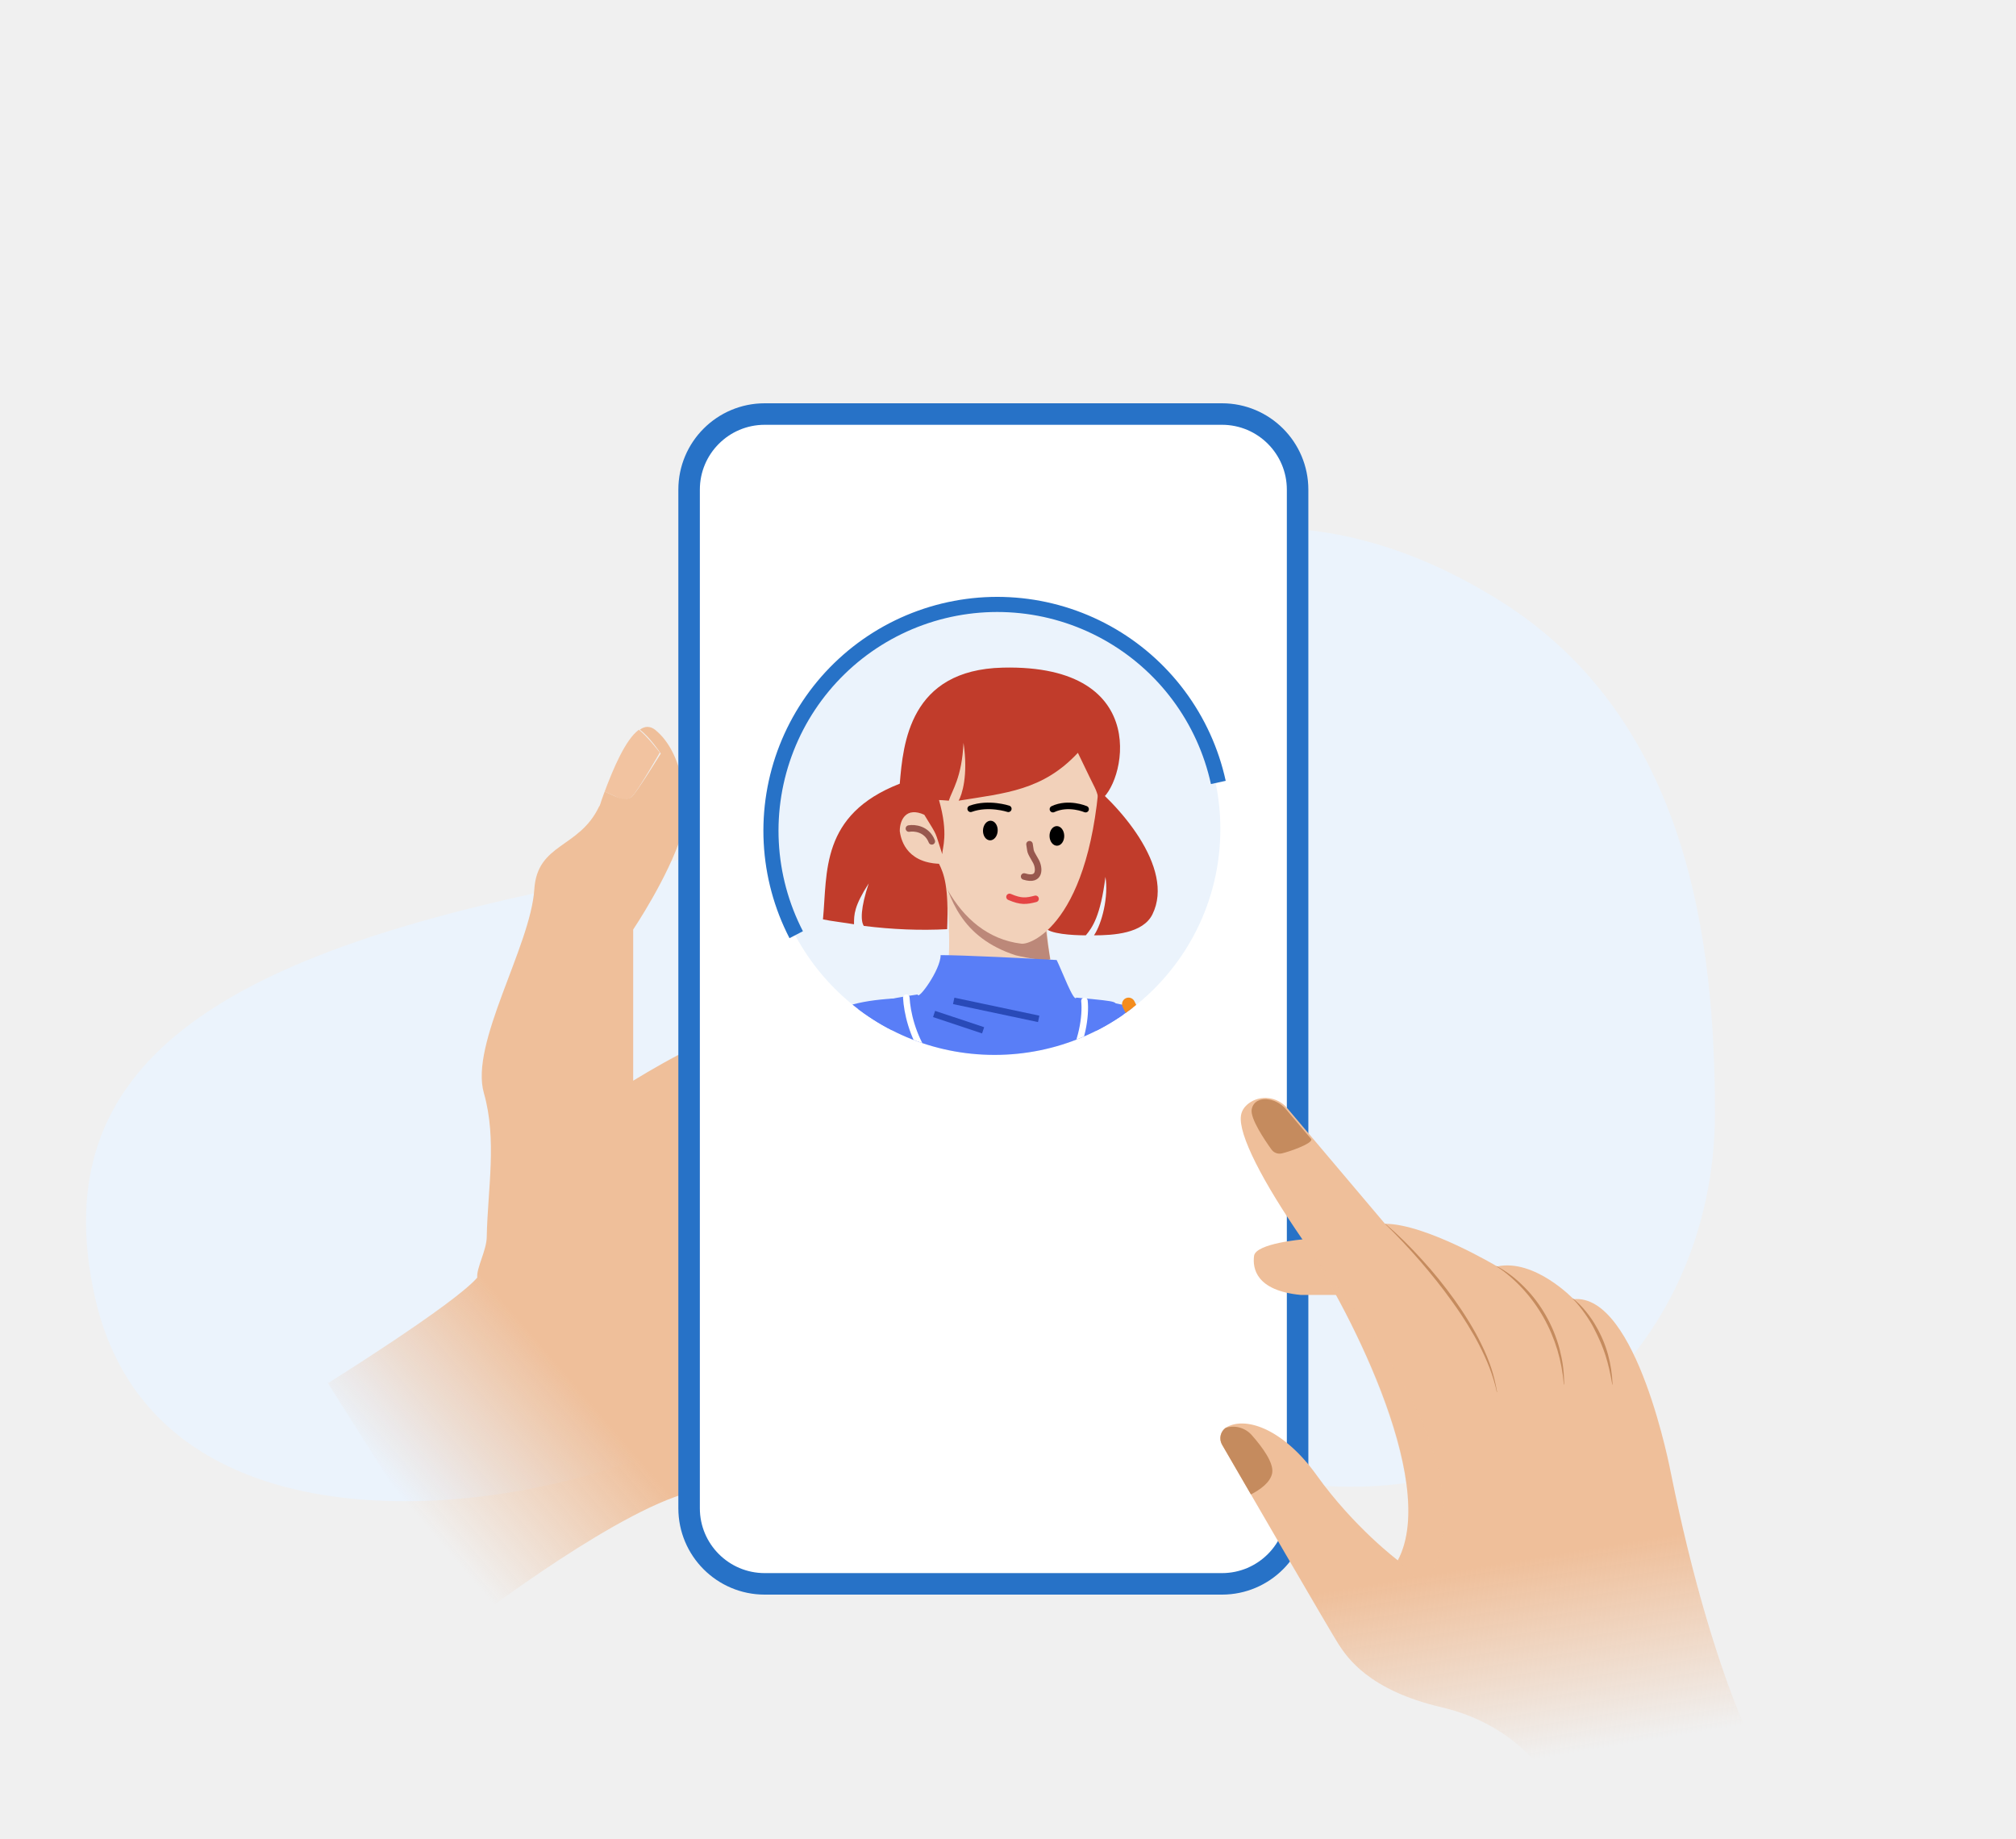
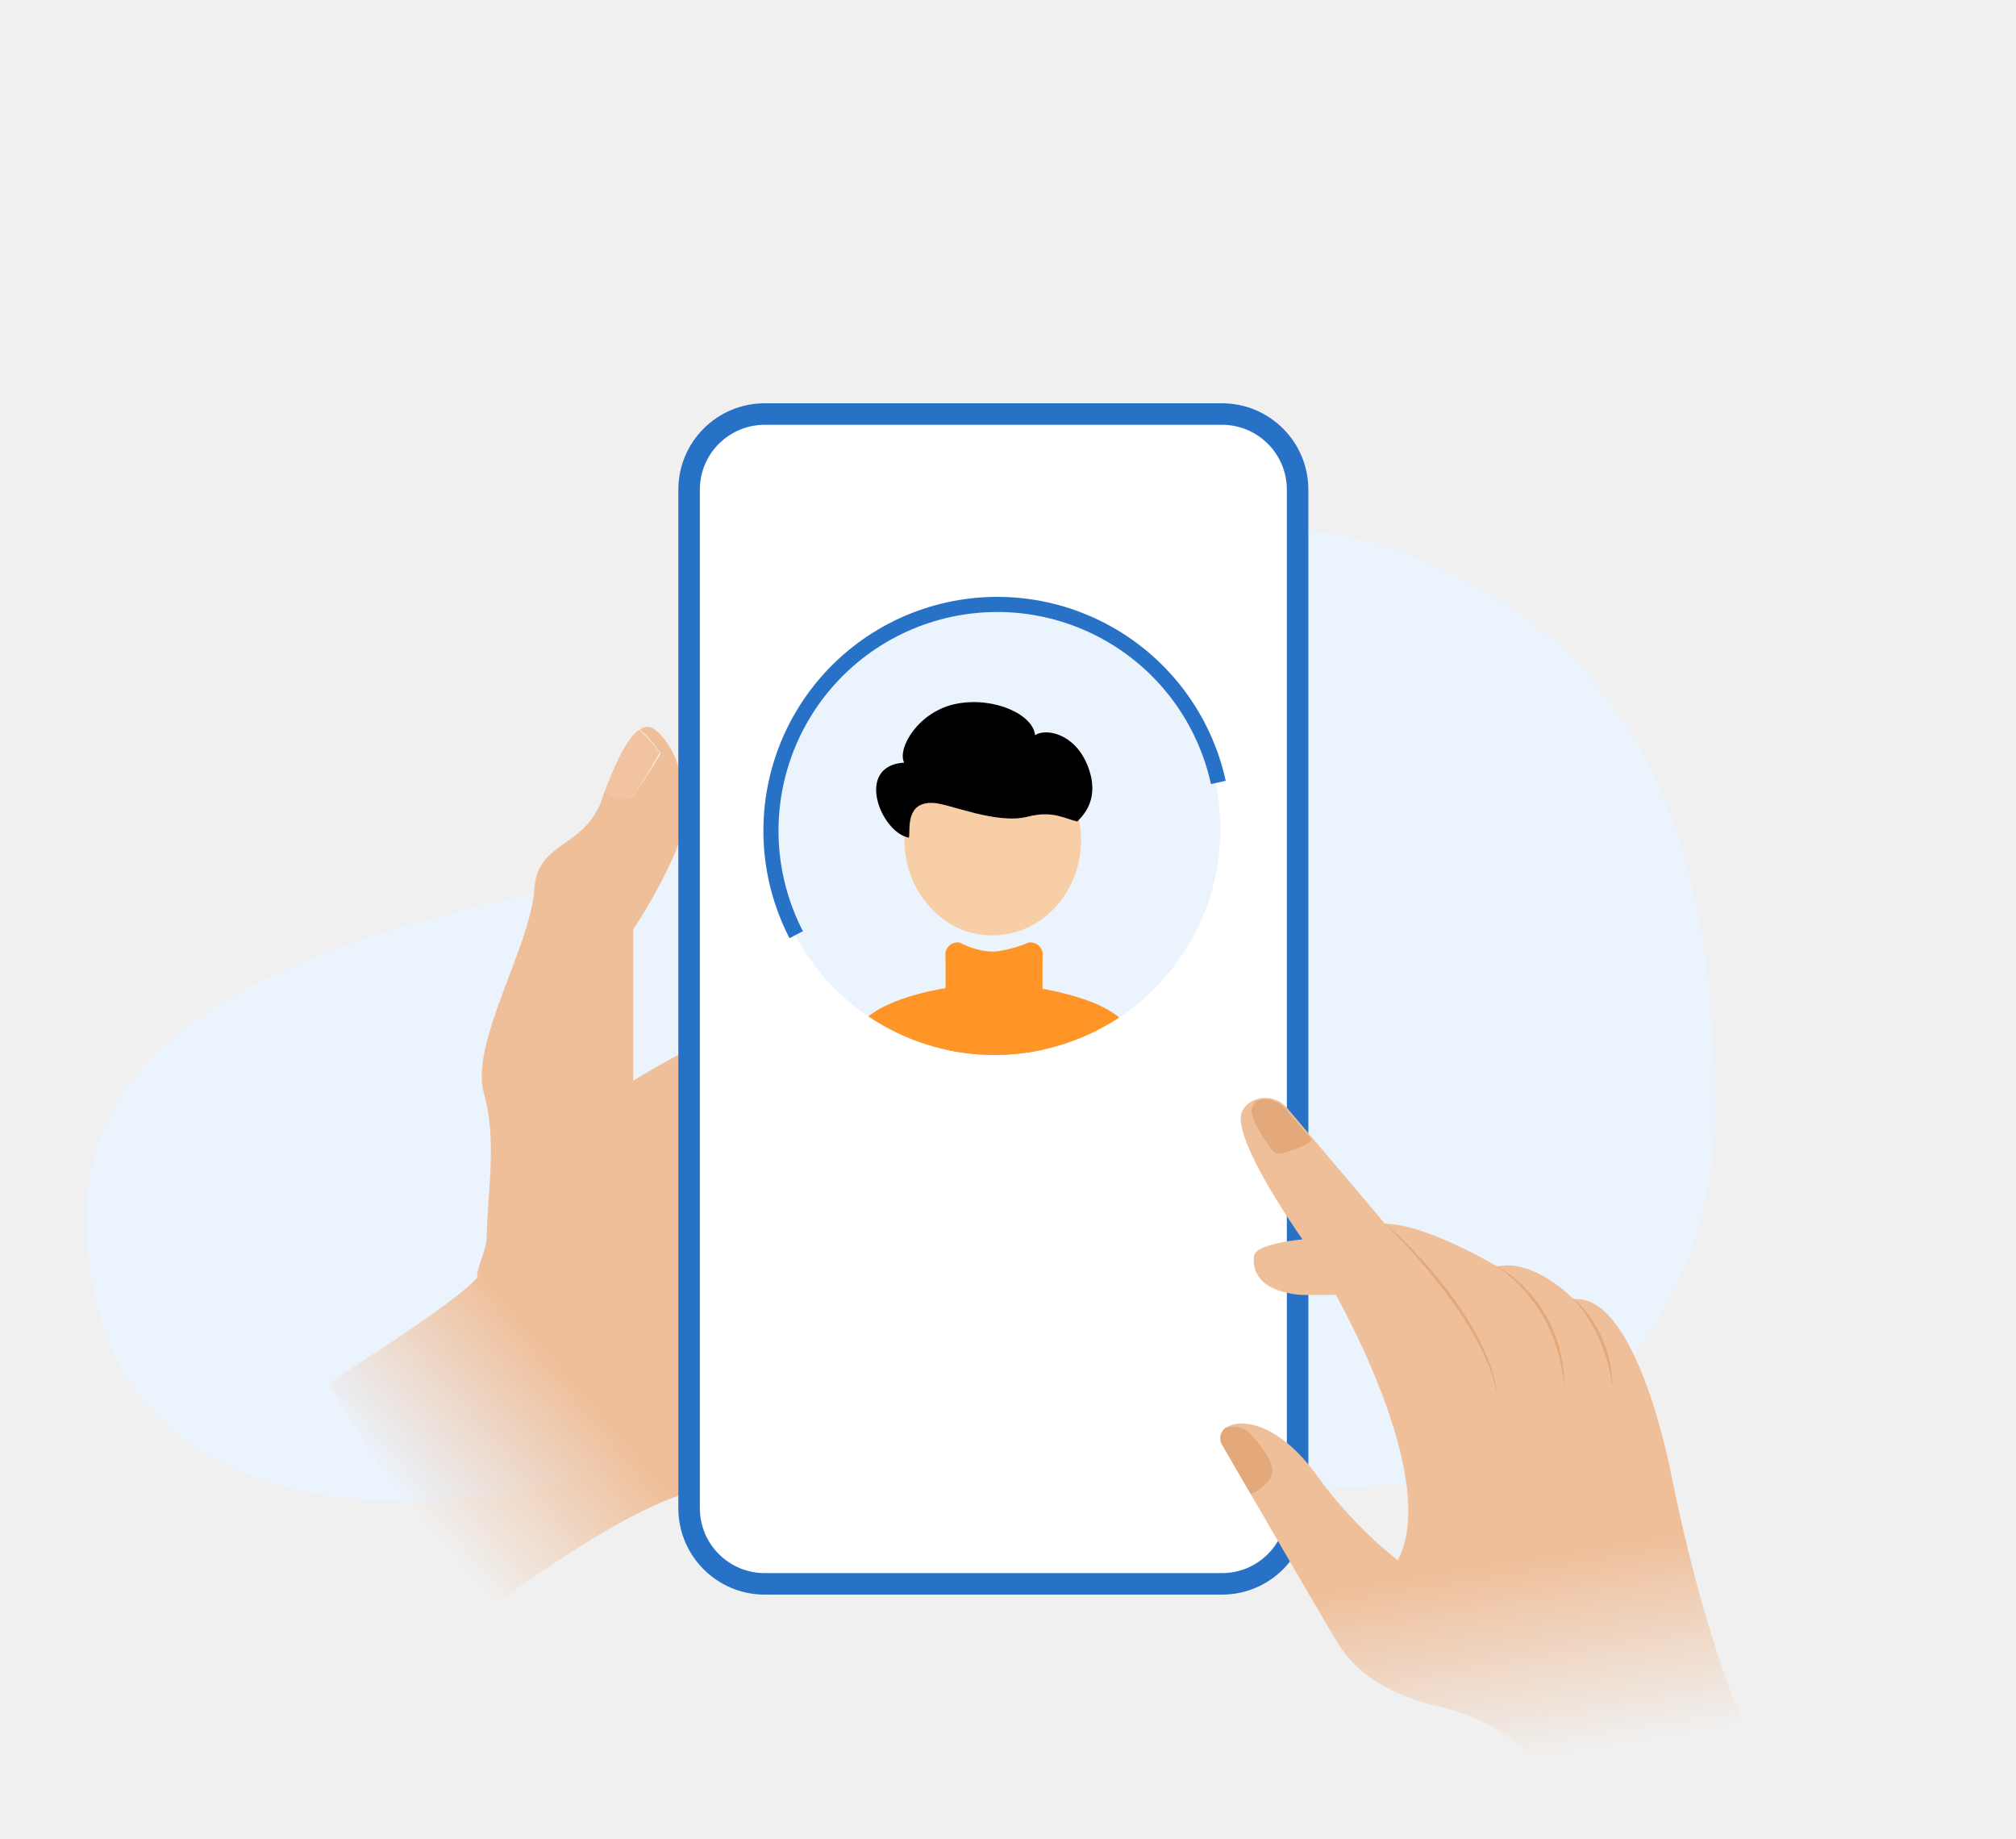
<svg xmlns="http://www.w3.org/2000/svg" width="375" height="342" viewBox="0 0 375 342" fill="none">
  <path d="M105.937 164.754C157.502 154.269 165.618 140.924 191.878 115.903C210.976 97.705 243.011 89.195 279.013 111.732C314.225 133.775 319 175.477 319 207.051C319 250.687 282.594 286.881 230.074 273.775C169.456 258.648 142.939 264.243 111.308 273.775C79.677 283.307 27.157 284.499 17.608 241.009C8.059 197.52 41.481 177.86 105.937 164.754Z" fill="#EBF3FC" style="fill:#EBF3FC;fill:color(display-p3 0.922 0.953 0.988);fill-opacity:1;" />
-   <g clip-path="url(#clip0_3814_9523)">
+   <g clip-path="url(#clip0_5669_7561)">
    <path d="M140.069 210.358C140.069 210.712 140.246 211.066 140.246 211.42C140.069 211.066 140.069 210.535 140.069 210.358Z" fill="#EFBF9A" style="fill:#EFBF9A;fill:color(display-p3 0.938 0.747 0.606);fill-opacity:1;" />
-     <path d="M140.069 210.359C139.892 209.121 139.892 209.651 140.069 210.359V210.359Z" fill="#EFBF9A" style="fill:#EFBF9A;fill:color(display-p3 0.938 0.747 0.606);fill-opacity:1;" />
-     <path d="M117.604 148.094C118.666 147.032 122.734 139.957 122.734 139.957C122.734 139.957 120.435 136.95 118.843 135.712C116.366 137.481 114.067 142.964 112.475 147.209L114.42 148.094C114.42 148.094 116.366 149.332 117.604 148.094Z" fill="#F2C3A0" style="fill:#F2C3A0;fill:color(display-p3 0.949 0.765 0.627);fill-opacity:1;" />
-     <path d="M135.647 262.717C130.694 262.717 126.802 258.118 126.802 252.458V195.854C122.026 198.33 117.781 200.983 117.781 200.983V172.858C117.781 172.858 124.326 163.129 126.802 155.169V144.91C126.095 141.372 124.503 137.834 121.849 135.712C120.965 135.004 119.904 135.004 119.019 135.712C120.788 136.95 122.911 140.134 122.911 140.134C122.911 140.134 118.665 147.033 117.604 148.094C116.543 149.155 114.42 148.094 114.42 148.094L112.474 147.21C111.413 150.04 111.767 149.509 111.413 150.04C107.698 157.823 99.915 156.761 99.385 165.429C98.677 176.042 87.356 194.085 90.01 203.283C92.486 211.95 90.717 221.149 90.54 229.993C90.54 232.469 88.594 235.83 88.771 237.599C84.526 242.552 61 257.234 61 257.234L88.594 300.925C88.594 300.925 116.366 279.699 129.632 277.222C149.798 273.154 154.751 267.139 159.88 262.717H135.647Z" fill="url(#paint0_linear_3814_9523)" style="" />
+     <path d="M140.069 210.358C139.892 209.12 139.892 209.651 140.069 210.358V210.358Z" fill="#EFBF9A" style="fill:#EFBF9A;fill:color(display-p3 0.938 0.747 0.606);fill-opacity:1;" />
+     <path d="M117.604 148.094C118.666 147.033 122.734 139.957 122.734 139.957C122.734 139.957 120.435 136.95 118.843 135.712C116.366 137.481 114.067 142.964 112.475 147.21L114.42 148.094C114.42 148.094 116.366 149.332 117.604 148.094Z" fill="#F2C3A0" style="fill:#F2C3A0;fill:color(display-p3 0.949 0.765 0.627);fill-opacity:1;" />
+     <path d="M135.647 262.717C130.694 262.717 126.802 258.118 126.802 252.458V195.854C122.026 198.33 117.781 200.983 117.781 200.983V172.858C117.781 172.858 124.326 163.129 126.802 155.169V144.91C126.095 141.372 124.503 137.834 121.849 135.712C120.965 135.004 119.904 135.004 119.019 135.712C120.788 136.95 122.911 140.134 122.911 140.134C122.911 140.134 118.665 147.033 117.604 148.094C116.543 149.155 114.42 148.094 114.42 148.094L112.474 147.21C111.413 150.04 111.767 149.509 111.413 150.04C107.698 157.823 99.915 156.761 99.385 165.429C98.677 176.042 87.356 194.085 90.01 203.283C92.486 211.95 90.717 221.149 90.54 229.993C90.54 232.469 88.594 235.83 88.771 237.599C84.526 242.552 61 257.234 61 257.234L88.594 300.925C88.594 300.925 116.366 279.699 129.632 277.222C149.798 273.154 154.751 267.139 159.88 262.717H135.647Z" fill="url(#paint0_linear_5669_7561)" style="" />
  </g>
  <rect x="128.181" y="77" width="113.188" height="217.551" rx="14.065" fill="white" style="fill:white;fill-opacity:1;" />
  <rect x="128.181" y="77" width="113.188" height="217.551" rx="14.065" stroke="#2772C7" style="stroke:#2772C7;stroke:color(display-p3 0.153 0.447 0.78);stroke-opacity:1;" stroke-width="4" />
  <circle cx="184.87" cy="271.5" r="9.5" transform="rotate(90 184.87 271.5)" fill="white" style="fill:white;fill-opacity:1;" />
-   <g clip-path="url(#clip1_3814_9523)">
+   <g clip-path="url(#clip1_5669_7561)">
    <rect x="143" y="112.181" width="84" height="84" rx="42" fill="#EBF3FC" style="fill:#EBF3FC;fill:color(display-p3 0.922 0.953 0.988);fill-opacity:1;" />
-     <path d="M174.664 185.872C178.92 178.576 174.664 157.6 174.664 157.6L194.546 160.12C194.546 166.303 193.816 181.008 198.68 186.784C198.68 193.776 192.809 195.6 188.04 195.6C180.649 195.6 174.664 191.648 174.664 185.872Z" fill="#F2D1BA" style="fill:#F2D1BA;fill:color(display-p3 0.949 0.82 0.729);fill-opacity:1;" />
-     <g style="mix-blend-mode:multiply" opacity="0.6">
-       <path d="M174.999 161.357L174.968 161.248C174.968 161.248 189.636 169.676 194.5 171.5C194.5 173.324 195.336 178.272 195.336 178.272C195.505 178.932 191.08 178.184 188.952 177.664C178.683 174.342 176.572 166.902 174.999 161.357Z" fill="#A06B6B" style="fill:#A06B6B;fill:color(display-p3 0.629 0.419 0.419);fill-opacity:1;" />
-     </g>
-     <path d="M214.368 170.039C218.65 161.343 207.984 149.319 201.078 144.224C201.078 160.392 198.936 167.024 194.376 172.496C195.182 173.685 199.49 173.945 201.976 173.945C203.192 172.496 204.712 170.368 205.624 163.072C206.232 166.72 204.992 171.737 203.496 173.945C207.121 173.945 212.612 173.605 214.368 170.039Z" fill="#C13C2B" style="fill:#C13C2B;fill:color(display-p3 0.757 0.235 0.169);fill-opacity:1;" />
-     <path d="M190 175.5C192 175.74 204 171 204.782 138.954C201.414 122.829 170.977 136.354 171.509 147.922C172.04 159.489 177.5 174 190 175.5Z" fill="#F2D1BA" style="fill:#F2D1BA;fill:color(display-p3 0.949 0.82 0.729);fill-opacity:1;" />
-     <path d="M175.758 160.684L173.909 152.279C168.194 148.871 166.513 152.96 167.521 156.368C168.53 159.776 173.461 160.968 175.758 160.684Z" fill="#F2D1BA" style="fill:#F2D1BA;fill:color(display-p3 0.949 0.82 0.729);fill-opacity:1;" />
-     <g style="mix-blend-mode:multiply">
-       <path d="M169.07 154.087C170.101 153.903 172.397 154.123 173.326 156.469" stroke="#A06B6B" style="stroke:#A06B6B;stroke:color(display-p3 0.629 0.419 0.419);stroke-opacity:1;" stroke-width="1.216" stroke-linecap="round" />
-     </g>
-     <path d="M175.272 158.85C175.272 157.665 176.488 155.168 174.664 148.784C175.028 148.784 175.75 148.838 176.488 148.904C177.096 146.96 178.92 144.633 179.224 138.144C180.136 144.224 178.92 147.872 178.312 148.904C187 147.5 194 147 200.5 140C204.476 148.376 203.5 145.744 204.5 148.904C209.052 146.534 215.013 123.483 186.52 124.16C169.192 124.572 167.986 138.297 167.368 145.744C152.542 151.52 153.922 162.297 153.08 170.976C154.345 171.269 157.686 171.669 158.856 171.888C158.856 170.064 158.856 168.544 161.592 164.288C160.072 168.848 160.072 171.28 160.68 172.192C166.003 172.855 171.192 173.068 176.184 172.8C176.51 164.848 175.576 162.464 174.664 160.64C168.28 160.336 167.537 155.745 167.368 154.56C167.368 152.432 168.584 150 171.928 151.52C174.626 155.921 173.755 154.288 175.272 158.85Z" fill="#C13C2B" style="fill:#C13C2B;fill:color(display-p3 0.757 0.235 0.169);fill-opacity:1;" />
-     <circle cx="0.608" cy="0.608" r="0.608" transform="matrix(-1 8.74228e-08 8.74228e-08 1 198.68 186.176)" fill="#FF0101" style="fill:#FF0101;fill:color(display-p3 1 0.004 0.004);fill-opacity:1;" />
-     <circle cx="0.608" cy="0.608" r="0.608" transform="matrix(-1 8.74228e-08 8.74228e-08 1 175.88 184.96)" fill="#FF0101" style="fill:#FF0101;fill:color(display-p3 1 0.004 0.004);fill-opacity:1;" />
-     <g style="mix-blend-mode:multiply">
-       <path d="M191.5 157C191.789 158.579 191.446 158.016 192.683 160.159C193.306 161.239 193.683 164 190.5 163" stroke="#A06B6B" style="stroke:#A06B6B;stroke:color(display-p3 0.629 0.419 0.419);stroke-opacity:1;" stroke-width="1.216" stroke-linecap="round" />
-     </g>
-     <path d="M192.627 167.158C190.85 167.616 189.909 167.711 187.781 166.799" stroke="#E44545" style="stroke:#E44545;stroke:color(display-p3 0.896 0.273 0.273);stroke-opacity:1;" stroke-width="1.216" stroke-linecap="round" />
-     <path d="M187.56 150.412C187.56 150.412 183.9 149.196 180.556 150.412" stroke="black" style="stroke:black;stroke-opacity:1;" stroke-width="1.216" stroke-linecap="round" />
-     <path d="M201.936 150.48C201.936 150.48 198.759 149.112 195.856 150.48" stroke="black" style="stroke:black;stroke-opacity:1;" stroke-width="1.216" stroke-linecap="round" />
-     <ellipse cx="1.368" cy="1.824" rx="1.368" ry="1.824" transform="matrix(-0.99879 -0.0491822 -0.0491822 0.99879 185.672 152.7)" fill="black" style="fill:black;fill-opacity:1;" />
-     <ellipse cx="1.368" cy="1.824" rx="1.368" ry="1.824" transform="matrix(-0.999877 0.0156609 0.0156609 0.999877 197.932 153.61)" fill="black" style="fill:black;fill-opacity:1;" />
-     <g clip-path="url(#clip2_3814_9523)">
-       <path d="M229.973 225.755C229.126 215.356 227.706 200.314 219.499 192.186C214.325 188.312 209.92 186.513 203.485 186.089C202.051 191.462 212.353 216.529 211.571 225.755C217.455 225.755 224.197 225.755 229.973 225.755Z" fill="#597EF7" style="fill:#597EF7;fill:color(display-p3 0.349 0.494 0.969);fill-opacity:1;" />
-       <path d="M214.718 273.383C205.976 249.976 216.008 236.296 217.832 221.096C219.845 204.325 213.606 202.533 208.408 187.048C206.279 186.333 209.703 186.357 200.2 185.527C199.76 186.516 197.464 180.36 196.552 178.536C191.08 178.211 179.043 177.624 174.968 177.624C174.968 180.38 170.711 186.152 170.712 184.94C164.632 185.832 162.111 186.443 157.64 188.568C155.949 201.87 156.452 208.519 157.032 219.88C158.552 229.912 162.668 247.189 161.511 267.304L160.984 273.383L214.718 273.383Z" fill="#597EF7" style="fill:#597EF7;fill:color(display-p3 0.349 0.494 0.969);fill-opacity:1;" />
-       <path d="M129.368 216.231C136.056 208.328 145.862 194.238 150.119 191.051C155.292 187.177 159.717 186.12 166.152 185.695C166.993 188.845 163.247 208.665 158.552 218.664C154.904 222.312 151.864 224.744 150.119 226.568C142.215 224.744 136.968 220.184 129.368 216.231Z" fill="#597EF7" style="fill:#597EF7;fill:color(display-p3 0.349 0.494 0.969);fill-opacity:1;" />
-       <mask id="mask0_3814_9523" style="mask-type:alpha" maskUnits="userSpaceOnUse" x="129" y="177" width="101" height="97">
-         <path d="M229.973 225.755C229.126 215.356 227.706 200.314 219.499 192.186C214.325 188.312 209.92 186.513 203.485 186.089C202.051 191.462 212.353 216.529 211.571 225.755C217.455 225.755 224.197 225.755 229.973 225.755Z" fill="#597EF7" style="fill:#597EF7;fill:color(display-p3 0.349 0.494 0.969);fill-opacity:1;" />
-         <path d="M214.718 273.383C205.976 249.976 216.008 236.296 217.832 221.096C219.845 204.325 213.606 202.533 208.408 187.048C206.279 186.333 209.703 186.357 200.2 185.527C199.76 186.516 197.464 180.36 196.552 178.536C191.08 178.211 179.043 177.624 174.968 177.624C174.968 180.38 170.711 186.152 170.712 184.94C164.632 185.832 162.111 186.443 157.64 188.568C155.949 201.87 156.452 208.519 157.032 219.88C159.464 234.168 162.668 247.189 161.511 267.304L160.984 273.383L214.718 273.383Z" fill="#597EF7" style="fill:#597EF7;fill:color(display-p3 0.349 0.494 0.969);fill-opacity:1;" />
-         <path d="M129.368 216.231C136.056 208.328 145.862 194.238 150.119 191.051C155.292 187.177 159.717 186.12 166.152 185.695C166.993 188.845 163.247 208.665 158.552 218.664C154.904 222.312 151.864 224.744 150.119 226.568C142.215 224.744 136.968 220.184 129.368 216.231Z" fill="#597EF7" style="fill:#597EF7;fill:color(display-p3 0.349 0.494 0.969);fill-opacity:1;" />
-       </mask>
-       <g mask="url(#mask0_3814_9523)">
-         <path d="M164.632 264.872C164.632 267.39 166.674 269.432 169.192 269.432C171.71 269.432 173.752 267.39 173.752 264.872C173.752 262.353 171.71 260.312 169.192 260.312C166.674 260.312 164.632 262.353 164.632 264.872Z" fill="#698CFE" style="fill:#698CFE;fill:color(display-p3 0.411 0.548 0.996);fill-opacity:1;" />
-         <path d="M176.184 248.456C176.184 251.981 179.042 254.84 182.568 254.84C186.094 254.84 188.952 251.981 188.952 248.456C188.952 244.93 186.094 242.072 182.568 242.072C179.042 242.072 176.184 244.93 176.184 248.456Z" fill="#698CFE" style="fill:#698CFE;fill:color(display-p3 0.411 0.548 0.996);fill-opacity:1;" />
-         <path d="M198.68 258.792C198.68 260.638 200.177 262.136 202.024 262.136C203.871 262.136 205.368 260.638 205.368 258.792C205.368 256.945 203.871 255.448 202.024 255.448C200.177 255.448 198.68 256.945 198.68 258.792Z" fill="#698CFE" style="fill:#698CFE;fill:color(display-p3 0.411 0.548 0.996);fill-opacity:1;" />
-         <path d="M199.288 211.064C199.288 213.75 201.466 215.928 204.152 215.928C206.838 215.928 209.016 213.75 209.016 211.064C209.016 208.377 206.838 206.2 204.152 206.2C201.466 206.2 199.288 208.377 199.288 211.064Z" fill="#698CFE" style="fill:#698CFE;fill:color(display-p3 0.411 0.548 0.996);fill-opacity:1;" />
-         <path d="M140.92 197.384C140.92 202.253 144.867 206.2 149.736 206.2C154.605 206.2 158.552 202.253 158.552 197.384C158.552 192.515 154.605 188.568 149.736 188.568C144.867 188.568 140.92 192.515 140.92 197.384Z" fill="#698CFE" style="fill:#698CFE;fill:color(display-p3 0.411 0.548 0.996);fill-opacity:1;" />
-         <path d="M139.704 224.744C139.704 229.613 143.651 233.56 148.52 233.56C153.389 233.56 157.336 229.613 157.336 224.744C157.336 219.875 153.389 215.928 148.52 215.928C143.651 215.928 139.704 219.875 139.704 224.744Z" fill="#698CFE" style="fill:#698CFE;fill:color(display-p3 0.411 0.548 0.996);fill-opacity:1;" />
-         <path d="M156.12 233.864C156.12 238.733 160.067 242.68 164.936 242.68C169.805 242.68 173.752 238.733 173.752 233.864C173.752 228.995 169.805 225.048 164.936 225.048C160.067 225.048 156.12 228.995 156.12 233.864Z" fill="#698CFE" style="fill:#698CFE;fill:color(display-p3 0.411 0.548 0.996);fill-opacity:1;" />
-         <path d="M204.76 237.208C204.76 240.23 207.21 242.68 210.232 242.68C213.254 242.68 215.704 240.23 215.704 237.208C215.704 234.186 213.254 231.736 210.232 231.736C207.21 231.736 204.76 234.186 204.76 237.208Z" fill="#698CFE" style="fill:#698CFE;fill:color(display-p3 0.411 0.548 0.996);fill-opacity:1;" />
-         <path d="M217.528 204.376C217.528 209.412 221.611 213.496 226.648 213.496C231.685 213.496 235.768 209.412 235.768 204.376C235.768 199.339 231.685 195.256 226.648 195.256C221.611 195.256 217.528 199.339 217.528 204.376Z" fill="#698CFE" style="fill:#698CFE;fill:color(display-p3 0.411 0.548 0.996);fill-opacity:1;" />
-       </g>
-       <path d="M177.4 186.136L193.208 189.48" stroke="#294AB8" style="stroke:#294AB8;stroke:color(display-p3 0.159 0.291 0.721);stroke-opacity:1;" stroke-width="1.216" />
-       <path d="M173.752 188.568L182.872 191.608" stroke="#294AB8" style="stroke:#294AB8;stroke:color(display-p3 0.159 0.291 0.721);stroke-opacity:1;" stroke-width="1.216" />
-       <path d="M201.72 186.136C202.328 191.81 198.69 206.078 185.557 204.376C172.425 202.673 168.888 191 168.584 185.528" stroke="white" style="stroke:white;stroke-opacity:1;" stroke-width="1.216" stroke-linecap="round" />
-       <path d="M216.312 260.008C210.536 222.92 229.688 226.264 209.928 186.744" stroke="#F48C1C" style="stroke:#F48C1C;stroke:color(display-p3 0.957 0.549 0.11);stroke-opacity:1;" stroke-width="2.432" stroke-linecap="round" />
+     <g clip-path="url(#clip2_5669_7561)">
+       <path d="M158.688 198.116L168.65 248.718H201.575L211.537 198.116C212.747 191.825 208.365 187.409 198.394 184.867C188.946 182.334 178.984 182.448 169.597 185.196C160.44 187.93 156.804 192.237 158.688 198.116Z" fill="#FF9526" style="fill:#FF9526;fill:color(display-p3 1 0.584 0.149);fill-opacity:1;" />
+       <path d="M193.925 177.921C193.987 177.562 193.962 177.194 193.852 176.846C193.742 176.499 193.55 176.183 193.292 175.925C193.035 175.668 192.719 175.476 192.372 175.366C192.024 175.255 191.655 175.23 191.296 175.293C191.296 175.293 189.502 176.214 185.973 176.846C182.445 177.479 178.508 175.293 178.508 175.293C178.149 175.23 177.78 175.255 177.433 175.366C177.085 175.476 176.769 175.668 176.512 175.925C176.254 176.183 176.062 176.499 175.952 176.846C175.842 177.194 175.817 177.562 175.879 177.921V206.535C175.817 206.894 175.842 207.262 175.952 207.61C176.062 207.957 176.254 208.273 176.512 208.531C176.769 208.788 177.085 208.98 177.433 209.09C177.78 209.201 178.149 209.225 178.508 209.163H191.296C191.655 209.225 192.024 209.201 192.372 209.09C192.719 208.98 193.035 208.788 193.292 208.531C193.55 208.273 193.742 207.957 193.852 207.61C193.962 207.262 193.987 206.894 193.925 206.535V177.921Z" fill="#FF9526" style="fill:#FF9526;fill:color(display-p3 1 0.584 0.149);fill-opacity:1;" />
+       <path d="M205.689 205.516L226.968 220.079L205.11 253.187L213.535 258.208L236.549 223.417C240.116 215.873 238.425 209.704 231.476 204.911L206.267 188.062L205.689 205.516Z" fill="#FF9526" style="fill:#FF9526;fill:color(display-p3 1 0.584 0.149);fill-opacity:1;" />
+       <path d="M139.078 236.376C137.106 241.283 137.856 245.927 141.325 250.308L160.62 264.766L164.918 256.209L150.329 243.066L165.049 211.68L158.754 193.279L139.078 236.376Z" fill="#FF9526" style="fill:#FF9526;fill:color(display-p3 1 0.584 0.149);fill-opacity:1;" />
+       <path d="M184.645 173.943C188.446 173.946 192.131 172.527 195.071 169.925C198.012 167.323 200.026 163.701 200.77 159.676C201.515 155.65 200.944 151.47 199.155 147.849C197.365 144.227 194.469 141.387 190.958 139.813C187.447 138.239 183.54 138.029 179.901 139.218C176.263 140.407 173.119 142.921 171.005 146.333C168.891 149.744 167.938 153.842 168.308 157.928C168.678 162.013 170.349 165.834 173.035 168.738C174.538 170.416 176.344 171.744 178.341 172.639C180.338 173.534 182.483 173.978 184.645 173.943Z" fill="#F8CEA7" style="fill:#F8CEA7;fill:color(display-p3 0.971 0.809 0.655);fill-opacity:1;" />
+       <path d="M191.188 151.874C195.82 150.674 198.116 152.274 200.392 152.775C201.58 151.574 204.697 148.423 202.322 142.421C199.947 136.419 194.603 135.369 192.524 136.719C192.227 132.968 185.054 129.526 177.976 130.868C170.85 132.218 166.842 139.17 168.178 141.821C158.87 142.448 163.873 154.875 169.069 155.776C169.365 154.275 168.326 149.023 173.671 149.324C176.668 149.492 185.398 153.375 191.188 151.874Z" fill="black" style="fill:black;fill-opacity:1;" />
    </g>
  </g>
  <path d="M227.996 145.21C226.674 139.161 224.075 133.464 220.374 128.5C216.673 123.535 211.955 119.418 206.535 116.424C201.115 113.43 195.119 111.627 188.946 111.137C182.774 110.646 176.567 111.479 170.743 113.58C164.918 115.68 159.609 119 155.17 123.318C150.731 127.635 147.266 132.85 145.004 138.615C142.743 144.379 141.739 150.56 142.058 156.743C142.377 162.927 144.013 168.971 146.856 174.472L149.354 173.181C146.695 168.036 145.165 162.382 144.866 156.598C144.568 150.814 145.507 145.033 147.622 139.642C149.737 134.25 152.979 129.372 157.131 125.334C161.283 121.295 166.249 118.19 171.697 116.225C177.145 114.26 182.95 113.481 188.723 113.94C194.497 114.399 200.106 116.085 205.175 118.886C210.245 121.687 214.658 125.537 218.12 130.181C221.582 134.824 224.012 140.153 225.249 145.811L227.996 145.21Z" fill="#2772C7" style="fill:#2772C7;fill:color(display-p3 0.153 0.447 0.78);fill-opacity:1;" />
-   <g clip-path="url(#clip3_3814_9523)">
+   <g clip-path="url(#clip3_5669_7561)">
    <path d="M242.384 230.478C242.384 230.478 233.586 231.219 233.27 233.552C232.967 235.885 233.635 240.017 241.947 240.819H250.55C250.55 240.819 247.974 233.673 248.096 233.43C248.229 233.187 242.384 230.478 242.384 230.478Z" fill="#EFBF9A" style="fill:#EFBF9A;fill:color(display-p3 0.937 0.749 0.604);fill-opacity:1;" />
-     <path d="M228.251 265.365C227.06 265.997 226.647 267.504 227.315 268.67C231.362 275.658 247.475 303.424 248.921 305.672C250.586 308.261 254.645 314.349 268.121 317.496C281.597 320.631 287.139 329.684 287.139 329.684H328.71C328.71 329.684 318.928 314.166 310.798 273.92C310.798 273.92 304.516 240.49 292.704 241.608C292.704 241.608 285.498 234.038 278.486 235.52C278.486 235.52 265.192 227.585 257.622 227.585L239.431 206.077C237.632 203.95 234.449 203.537 232.237 205.226C231.532 205.773 230.985 206.49 230.839 207.438C230.28 210.949 234.898 219.82 242.286 230.526C249.675 241.232 267.951 275.22 260.016 290.179C260.016 290.179 251.886 284.091 244.875 274.297C238.993 266.094 232.079 263.336 228.251 265.365Z" fill="url(#paint1_linear_3814_9523)" style="" />
-     <path d="M257.683 227.585C260.101 229.651 262.361 231.887 264.488 234.245C266.615 236.553 268.656 239.093 270.503 241.657C272.204 244.015 274.197 247.186 275.473 249.823C277.199 253.311 277.964 255.899 278.475 258.876L278.426 258.888C277.77 255.802 276.555 252.849 275.096 250.03C274.088 248.049 272.107 244.768 270.066 241.985C268.231 239.409 266.238 236.942 264.172 234.536C262.216 232.288 259.773 229.651 257.659 227.634L257.683 227.585Z" fill="#C58B5E" style="fill:#C58B5E;fill:color(display-p3 0.771 0.544 0.369);fill-opacity:1;" />
-     <path d="M278.366 235.459C280.334 236.468 282.084 237.866 283.627 239.445C286.532 242.374 288.925 246.396 290.116 250.929C290.59 252.934 290.906 254.295 290.955 257.478H290.894C290.712 255.303 290.311 253.14 289.691 251.05C288.354 246.7 286.252 242.981 283.299 239.737C281.914 238.218 280.091 236.577 278.329 235.496L278.366 235.459Z" fill="#C58B5E" style="fill:#C58B5E;fill:color(display-p3 0.771 0.544 0.369);fill-opacity:1;" />
-     <path d="M292.559 241.463C294.297 242.775 296.046 245.096 296.897 246.664C298.866 250.042 299.801 253.639 299.959 257.479L299.899 257.491C299.157 253.213 298.428 250.783 296.435 246.919C295.779 245.619 294.102 243.067 292.522 241.499L292.559 241.463Z" fill="#C58B5E" style="fill:#C58B5E;fill:color(display-p3 0.771 0.544 0.369);fill-opacity:1;" />
-     <path d="M236.637 273.969C237.001 272.097 234.826 269.132 232.845 266.896C231.618 265.499 229.674 264.976 227.96 265.56C227 266.264 226.709 267.613 227.328 268.683C228.422 270.554 230.378 273.932 232.687 277.918C234.413 277.031 236.296 275.694 236.637 273.969Z" fill="#C58B5E" style="fill:#C58B5E;fill:color(display-p3 0.771 0.544 0.369);fill-opacity:1;" />
-     <path d="M238.386 214.51C239.431 214.304 244.207 212.712 243.915 211.849L239.213 206.296C238.277 205.19 236.977 204.546 235.628 204.424C235.616 204.424 235.616 204.424 235.603 204.424C235.567 204.424 235.482 204.412 235.36 204.412C234.729 204.412 233.173 204.594 232.833 206.296C232.505 207.985 235.287 212.08 236.515 213.781C236.94 214.377 237.681 214.656 238.386 214.51Z" fill="#C58B5E" style="fill:#C58B5E;fill:color(display-p3 0.771 0.544 0.369);fill-opacity:1;" />
+     <path d="M228.251 265.365C227.06 265.997 226.647 267.504 227.315 268.671C231.362 275.658 247.475 303.425 248.921 305.673C250.586 308.261 254.645 314.349 268.121 317.496C281.597 320.631 287.139 329.684 287.139 329.684H328.71C328.71 329.684 318.928 314.167 310.798 273.92C310.798 273.92 304.516 240.491 292.704 241.609C292.704 241.609 285.498 234.038 278.486 235.521C278.486 235.521 265.192 227.585 257.622 227.585L239.431 206.077C237.632 203.95 234.449 203.537 232.237 205.226C231.532 205.773 230.985 206.49 230.839 207.438C230.28 210.95 234.898 219.82 242.286 230.526C249.675 241.232 267.951 275.22 260.016 290.179C260.016 290.179 251.886 284.091 244.875 274.297C238.993 266.094 232.079 263.336 228.251 265.365Z" fill="url(#paint1_linear_5669_7561)" style="" />
+     <path d="M257.683 227.585C260.101 229.651 262.361 231.887 264.488 234.245C266.615 236.553 268.656 239.093 270.503 241.657C272.204 244.015 274.197 247.186 275.473 249.823C277.199 253.311 277.964 255.899 278.475 258.876L278.426 258.888C277.77 255.802 276.555 252.849 275.096 250.03C274.088 248.049 272.107 244.768 270.066 241.985C268.231 239.409 266.238 236.942 264.172 234.536C262.216 232.288 259.773 229.651 257.659 227.634L257.683 227.585Z" fill="#E4A97B" style="fill:#E4A97B;fill:color(display-p3 0.896 0.662 0.481);fill-opacity:1;" />
+     <path d="M278.366 235.459C280.334 236.468 282.084 237.866 283.627 239.445C286.532 242.374 288.925 246.396 290.116 250.929C290.59 252.934 290.906 254.295 290.955 257.478H290.894C290.712 255.303 290.311 253.14 289.691 251.05C288.354 246.7 286.252 242.981 283.299 239.737C281.914 238.218 280.091 236.577 278.329 235.496L278.366 235.459Z" fill="#E4A97B" style="fill:#E4A97B;fill:color(display-p3 0.896 0.662 0.481);fill-opacity:1;" />
+     <path d="M292.559 241.463C294.296 242.775 296.046 245.096 296.897 246.664C298.865 250.042 299.801 253.639 299.959 257.479L299.898 257.491C299.157 253.214 298.428 250.783 296.435 246.919C295.779 245.619 294.102 243.067 292.522 241.499L292.559 241.463Z" fill="#E4A97B" style="fill:#E4A97B;fill:color(display-p3 0.896 0.662 0.481);fill-opacity:1;" />
+     <path d="M236.637 273.969C237.001 272.098 234.826 269.132 232.845 266.897C231.618 265.499 229.674 264.977 227.96 265.56C227 266.265 226.709 267.614 227.328 268.683C228.422 270.554 230.378 273.932 232.687 277.918C234.413 277.031 236.296 275.694 236.637 273.969Z" fill="#E4A97B" style="fill:#E4A97B;fill:color(display-p3 0.896 0.662 0.481);fill-opacity:1;" />
+     <path d="M238.386 214.51C239.431 214.304 244.207 212.712 243.915 211.849L239.213 206.296C238.277 205.19 236.977 204.546 235.628 204.424C235.616 204.424 235.616 204.424 235.603 204.424C235.567 204.424 235.482 204.412 235.36 204.412C234.729 204.412 233.173 204.594 232.833 206.296C232.505 207.985 235.287 212.08 236.515 213.781C236.94 214.377 237.681 214.656 238.386 214.51Z" fill="#E4A97B" style="fill:#E4A97B;fill:color(display-p3 0.896 0.662 0.481);fill-opacity:1;" />
    <path opacity="0.2" d="M244.486 233.892C252.628 246.98 267.247 277.055 260.016 290.167L264.816 294.906C264.816 294.906 276.944 281.466 257.647 251.84C253.151 244.95 248.691 238.996 244.486 233.892Z" fill="#EFBF9A" style="fill:#EFBF9A;fill:color(display-p3 0.937 0.749 0.604);fill-opacity:1;" />
  </g>
  <defs>
-     <linearGradient id="paint0_linear_3814_9523" x1="105.5" y1="255.681" x2="76.5" y2="280.681" gradientUnits="userSpaceOnUse">
+     <linearGradient id="paint0_linear_5669_7561" x1="105.5" y1="255.681" x2="76.5" y2="280.681" gradientUnits="userSpaceOnUse">
      <stop stop-color="#EFBF9A" style="stop-color:#EFBF9A;stop-color:color(display-p3 0.938 0.747 0.606);stop-opacity:1;" />
      <stop offset="1" stop-color="#EFBF9A" stop-opacity="0" style="stop-color:none;stop-opacity:0;" />
    </linearGradient>
-     <linearGradient id="paint1_linear_3814_9523" x1="294.5" y1="288.181" x2="300.5" y2="324.681" gradientUnits="userSpaceOnUse">
+     <linearGradient id="paint1_linear_5669_7561" x1="294.5" y1="288.181" x2="300.5" y2="324.681" gradientUnits="userSpaceOnUse">
      <stop stop-color="#EFBF9A" style="stop-color:#EFBF9A;stop-color:color(display-p3 0.937 0.749 0.604);stop-opacity:1;" />
      <stop offset="1" stop-color="#EFBF9A" stop-opacity="0" style="stop-color:none;stop-opacity:0;" />
    </linearGradient>
-     <clipPath id="clip0_3814_9523">
+     <clipPath id="clip0_5669_7561">
      <rect width="98.88" height="165.744" fill="white" style="fill:white;fill-opacity:1;" transform="translate(61 135.181)" />
    </clipPath>
-     <clipPath id="clip1_3814_9523">
+     <clipPath id="clip1_5669_7561">
      <rect x="143" y="112.181" width="84" height="84" rx="42" fill="white" style="fill:white;fill-opacity:1;" />
    </clipPath>
-     <clipPath id="clip2_3814_9523">
-       <rect width="228" height="237.12" fill="white" style="fill:white;fill-opacity:1;" transform="matrix(-1 8.74228e-08 8.74228e-08 1 299 112)" />
+     <clipPath id="clip2_5669_7561">
+       <rect width="100.35" height="327.297" fill="white" style="fill:white;fill-opacity:1;" transform="translate(138 124)" />
    </clipPath>
-     <clipPath id="clip3_3814_9523">
+     <clipPath id="clip3_5669_7561">
      <rect width="101.71" height="125.515" fill="white" style="fill:white;fill-opacity:1;" transform="translate(227 204.181)" />
    </clipPath>
  </defs>
</svg>
